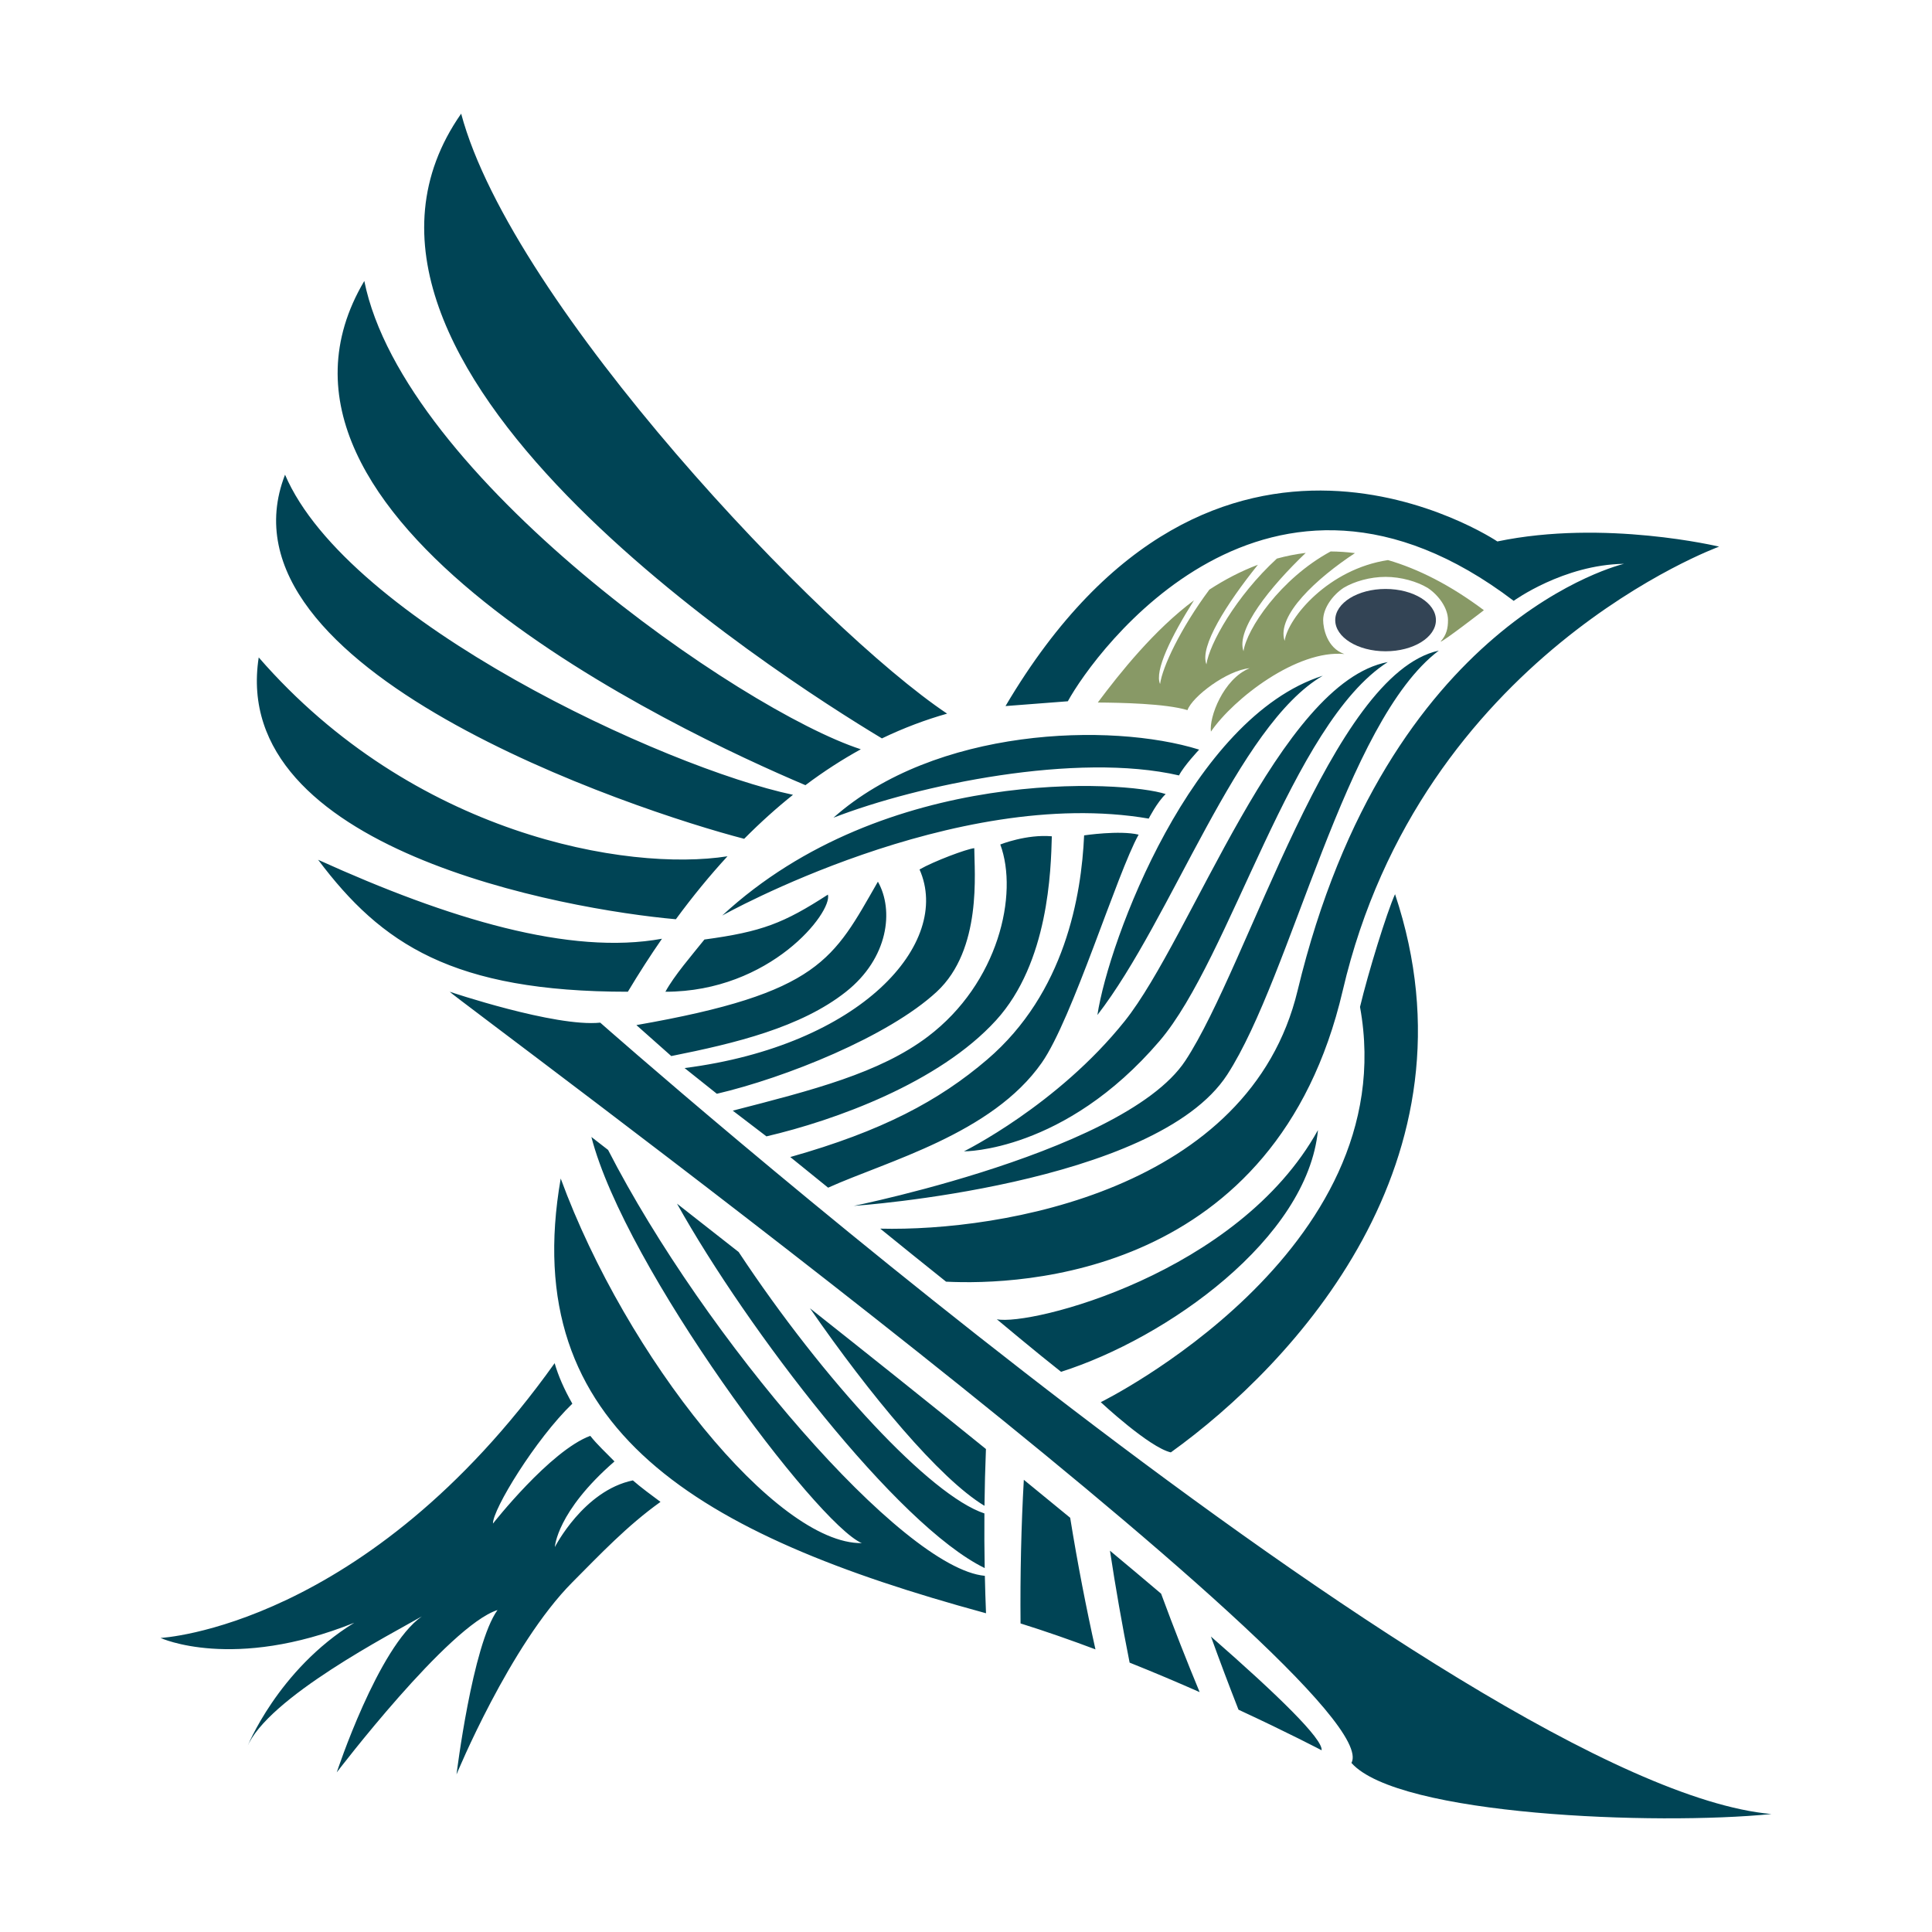
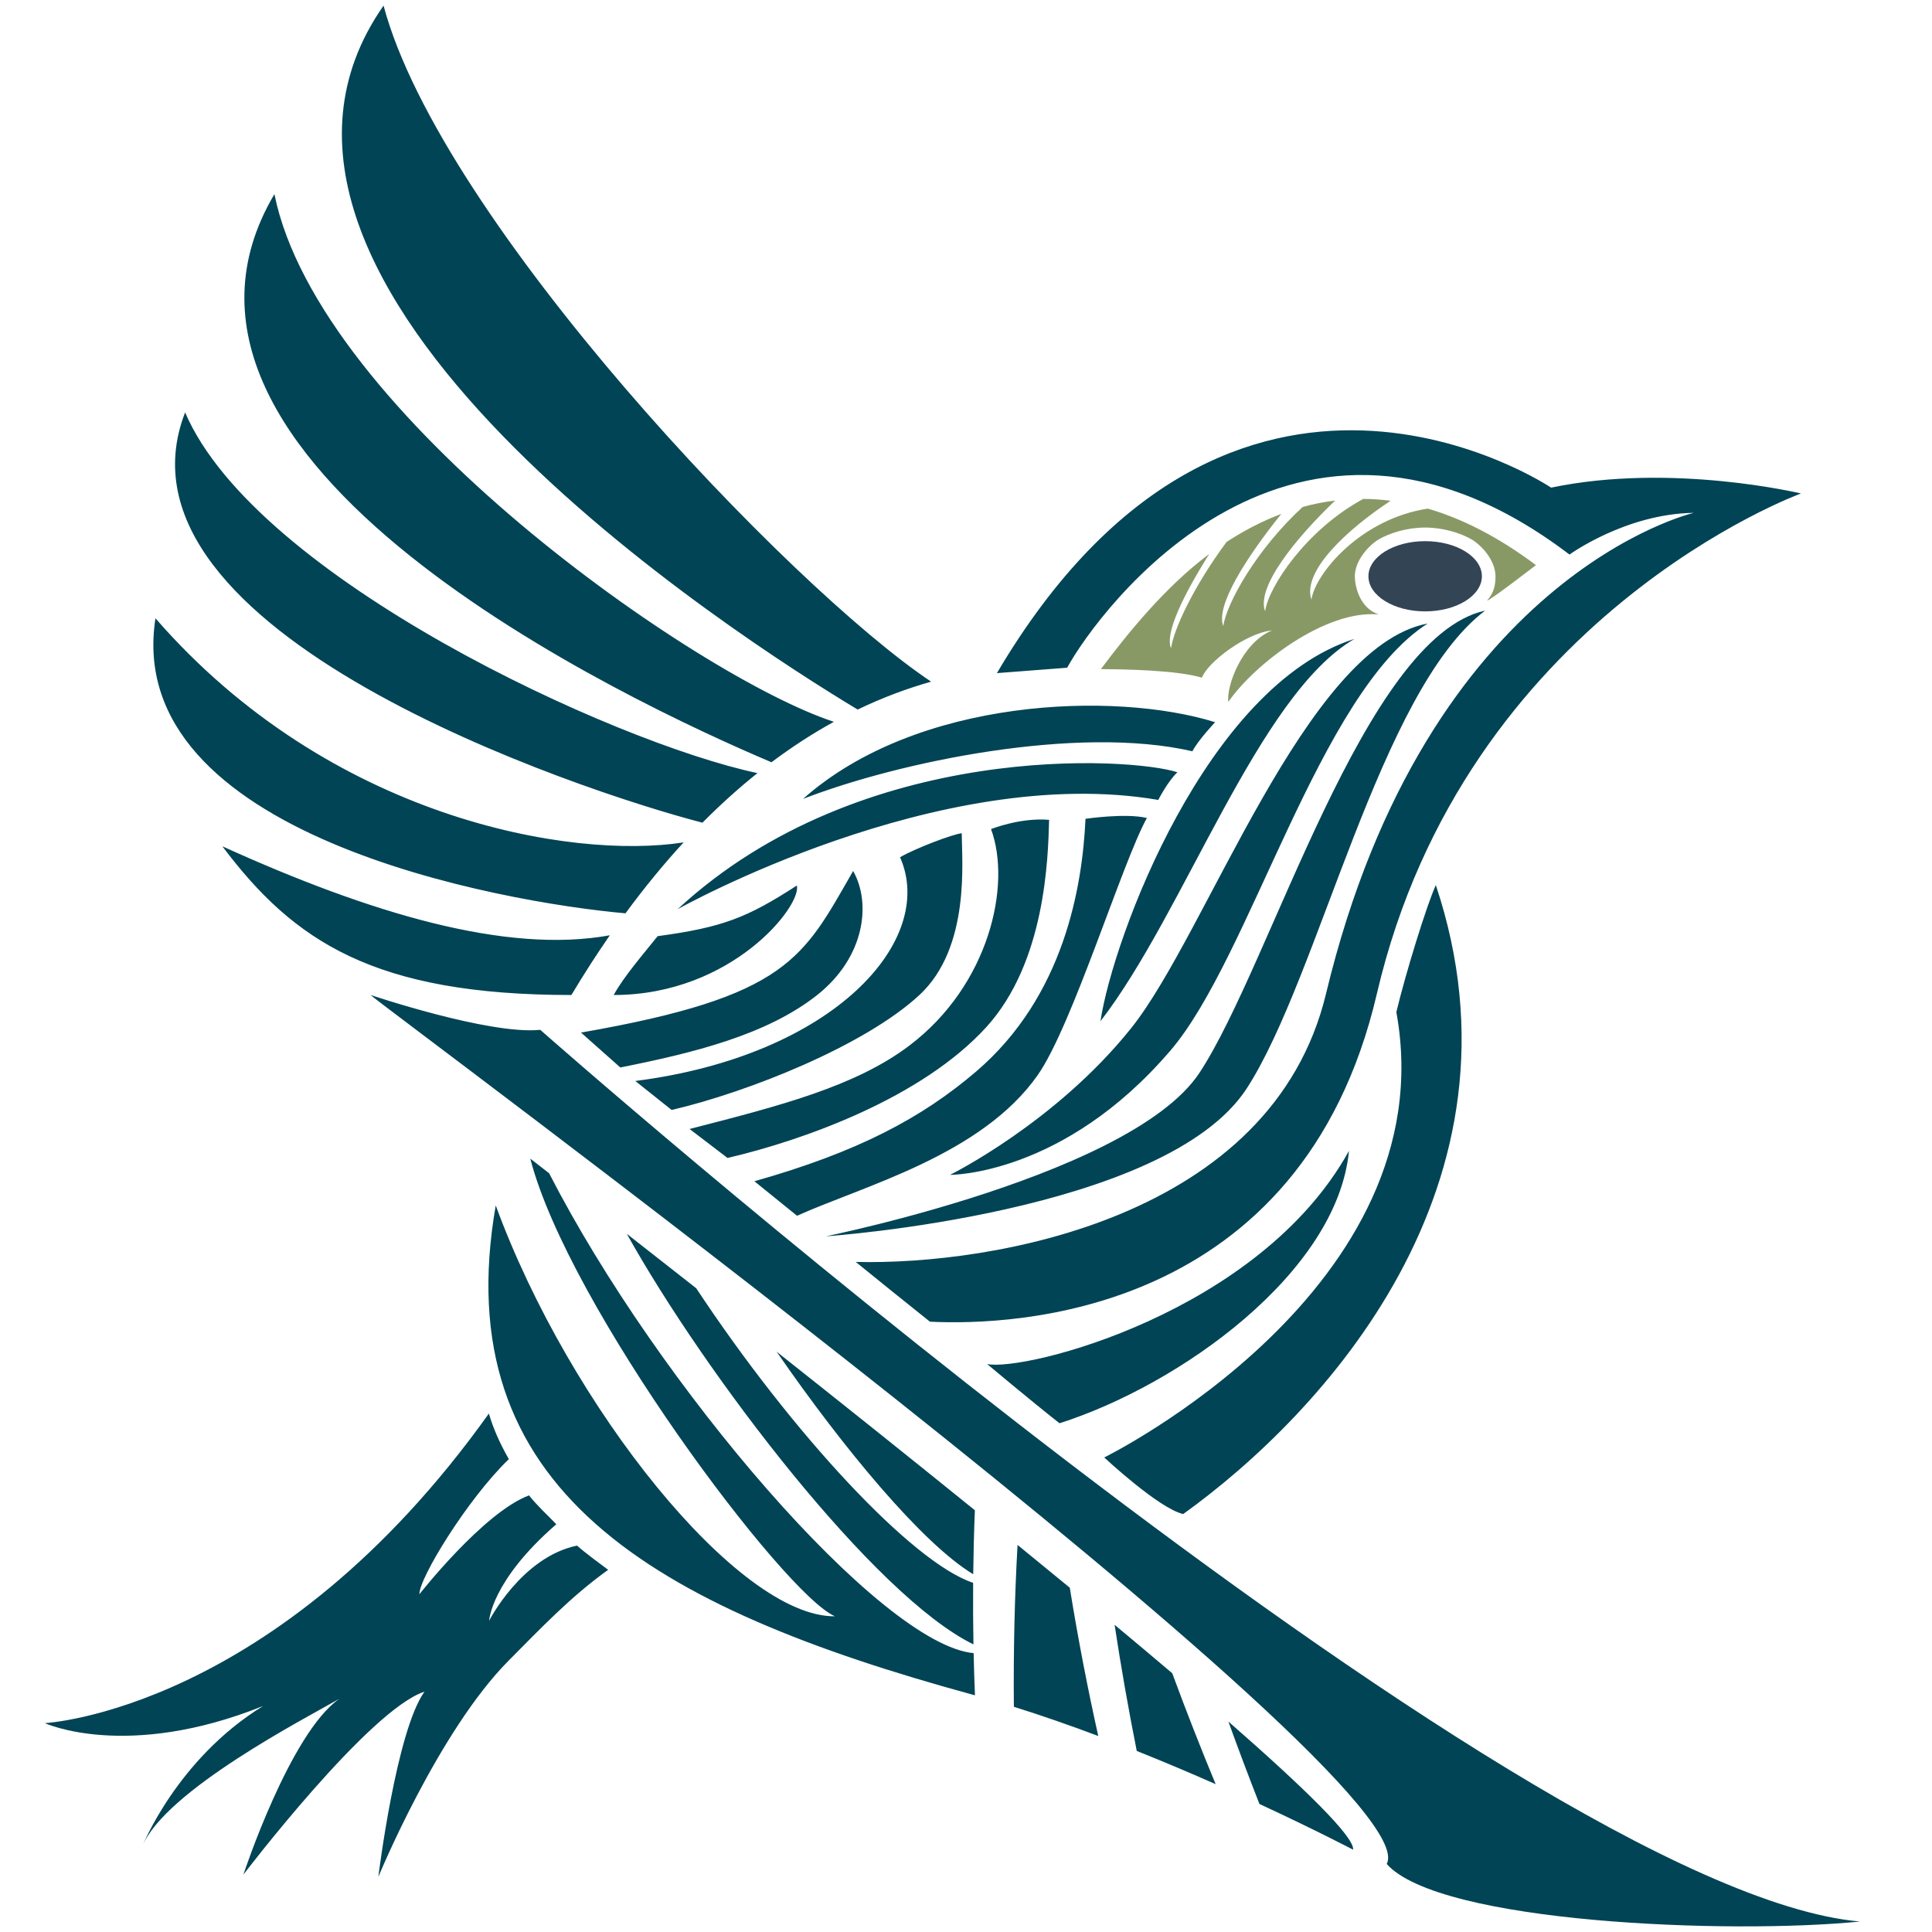
- <svg xmlns="http://www.w3.org/2000/svg" viewBox="0 0 800 800">
+ <svg xmlns="http://www.w3.org/2000/svg" viewBox="50 45 710 710">
  <path d="M 591.149 243.424 C 586.76 240.797 580.173 238.872 573.739 238.872 C 567.306 238.872 560.777 240.76 556.386 243.389 C 551.906 246.336 547.892 251.744 547.892 256.776 C 547.892 260.166 549.483 268.369 556.685 270.818 C 537.111 268.954 510.909 289.148 501.419 302.944 C 500.601 297.132 506.473 281.166 517.438 276.692 C 508.083 277.561 493.729 288.387 491.707 294.047 C 482.563 291.29 463.903 290.969 454.572 290.9 C 463.675 278.711 477.983 260.767 494.392 248.593 C 484.869 263.71 477.992 277.819 480.364 283.235 C 481.301 276.259 488.802 260.235 500.777 244.148 C 507.031 240.078 513.734 236.544 520.866 233.857 C 507.929 249.977 496.613 267.747 499.558 275.086 C 500.706 266.777 511.713 246.938 528.728 231.299 C 532.597 230.239 536.581 229.438 540.676 228.939 C 526.041 242.928 511.632 260.718 514.913 269.648 C 516.209 260.563 530.082 239.667 550.984 228.346 C 554.278 228.367 557.638 228.588 561.062 229.03 C 545.378 239.34 528.406 254.848 531.938 265.373 C 533.369 255.714 550.121 235.616 574.736 231.916 C 587.23 235.568 600.483 242.208 614.446 252.675 C 614.446 252.675 597.239 265.979 596.504 265.689 C 599.019 262.841 599.586 260.13 599.586 256.776 C 599.586 251.744 595.631 246.373 591.149 243.424 Z" style="fill: rgb(136, 153, 102);" />
  <path d="M 594.586 256.776 C 594.586 263.903 585.253 269.68 573.739 269.68 C 562.226 269.68 552.892 263.903 552.892 256.776 C 552.892 249.649 562.226 243.872 573.739 243.872 C 585.253 243.872 594.586 249.649 594.586 256.776 Z" style="fill: rgb(51, 68, 85);" />
  <path style="fill: rgb(0, 68, 85);" d="M 107.131 272.222 C 171.168 345.864 259.898 361.047 301.235 354.57 C 294.044 362.388 286.908 371.054 279.864 380.641 C 234.114 376.584 94.779 351.774 107.131 272.222 Z M 118.029 196.561 C 143.964 257.222 275.499 317.946 328.361 329.112 C 321.603 334.514 314.855 340.568 308.145 347.333 C 263.113 335.67 86.724 277.108 118.029 196.561 Z M 150.847 116.344 C 167.106 196.966 306.817 294.104 356.447 310.258 C 348.823 314.453 341.163 319.381 333.508 325.125 C 280.818 302.794 92.674 214.626 150.847 116.344 Z M 190.955 47.066 C 212.057 126.175 340.131 260.75 392.182 295.504 C 383.305 298.015 374.283 301.383 365.186 305.755 C 321.587 279.533 119.002 149.972 190.955 47.066 Z M 259.982 410.659 C 187.419 410.659 157.913 390.88 131.725 356.015 C 185.995 380.638 236.092 395.657 274.107 388.713 C 269.348 395.585 264.636 402.892 259.982 410.659 Z M 555.994 410.19 C 528.351 528.661 422.403 532.236 391.744 530.712 C 382.353 523.215 373.247 515.873 364.492 508.757 C 414.747 509.979 517.438 492.762 537.303 410.19 C 574.384 256.053 672.467 233.468 672.467 233.468 C 647.406 233.81 626.783 248.797 626.783 248.797 C 524.87 171.369 453.389 269.902 442.168 290.381 L 416.36 292.367 C 503.052 145.453 620.025 224.204 620.025 224.204 C 664.364 214.939 711.849 226.351 711.849 226.351 C 711.849 226.351 588.421 271.217 555.994 410.19 Z M 186.21 410.659 C 186.21 410.659 229.845 425.381 248.546 423.458 C 248.546 423.458 606.954 739.979 733.521 751.153 C 685.534 755.937 578.928 751.794 559.604 729.991 C 576.435 699.209 188.081 413.224 186.21 410.659 Z M 66.478 678.239 C 66.478 678.239 151.553 673.951 229.665 564.466 C 231.154 569.672 233.652 575.369 236.995 581.231 C 221.818 595.835 203.922 625.118 204.133 630.869 C 204.133 630.869 227.724 600.769 244.413 594.545 C 247.315 598.238 251.032 601.619 254.445 605.149 C 230.448 625.984 229.759 640.604 229.759 640.604 C 229.759 640.604 241.659 617.225 262.061 612.999 C 265.029 615.642 270.287 619.521 273.498 621.899 C 259.656 631.799 248.605 643.538 237.051 655.134 C 211.094 681.184 189.036 734.748 189.036 734.748 C 189.036 734.748 195.607 681.141 206.003 666.68 C 185.701 673.191 139.448 733.904 139.448 733.904 C 139.448 733.904 156.526 682.025 174.674 669.311 C 162.796 676.179 110.489 703.062 102.231 723.639 C 102.231 723.639 115.012 691.391 146.696 671.947 C 96.476 692.106 66.478 678.239 66.478 678.239 Z M 547.252 724.752 C 547.252 724.752 533.604 717.569 512.837 707.95 C 508.882 697.868 505.053 687.698 501.424 677.659 C 529.493 702.199 547.864 720.185 547.252 724.752 Z M 407.441 667.782 C 289.789 635.646 213.969 592.392 232.18 488.002 C 259.388 562.216 321.42 639.413 356.846 638.973 C 338.174 631.037 258.872 525.081 244.881 470.793 C 246.838 472.31 249.154 474.108 251.795 476.16 C 291.814 554.146 373.707 649.398 407.805 652.52 C 407.921 657.804 408.083 662.98 408.288 668.014 C 408.005 667.936 407.723 667.859 407.441 667.782 Z M 407.653 623.525 C 389.05 612.31 360.153 577.567 335.395 541.729 C 358.548 560.058 383.672 580.104 408.257 600.008 C 407.939 607.887 407.743 615.756 407.653 623.525 Z M 407.622 626.677 C 407.562 634.357 407.605 641.928 407.74 649.304 C 371.423 631.605 309.329 550.372 280.334 498.409 C 288.104 504.485 296.681 511.209 305.855 518.422 C 341.115 571.77 385.301 619.317 407.622 626.677 Z M 423.945 612.751 C 430.436 618.043 436.851 623.296 443.139 628.475 C 446.199 647.455 449.826 666.033 453.605 682.969 C 443.422 679.139 432.978 675.483 422.589 672.231 C 422.4 651.864 422.878 631.471 423.945 612.751 Z M 459.614 642.114 C 466.951 648.223 474.038 654.175 480.789 659.905 C 486.031 674.119 491.444 687.886 496.747 700.67 C 487.756 696.699 477.973 692.543 467.751 688.459 C 464.643 672.864 461.89 657.139 459.614 642.114 Z M 353.608 499.326 C 337.26 502.49 464.469 479.28 490.837 439.201 C 517.205 399.122 551.227 279.161 595.778 269.396 C 556.883 298.792 534.856 403.785 508.195 444.957 C 478.468 490.864 353.608 499.326 353.608 499.326 Z M 399.147 476.75 C 399.147 476.75 437.917 457.595 465.712 422.825 C 493.508 388.055 529.749 282.613 574.647 274.142 C 534.705 299.644 509.551 396.692 480.139 431.06 C 440.709 477.137 399.147 476.75 399.147 476.75 Z M 454.411 420.295 C 459.076 389.422 493.478 297.081 547.753 279.794 C 512.363 300.362 485.375 380.283 454.411 420.295 Z M 448.911 345.911 C 448.911 345.911 463.611 343.715 471.474 345.61 C 462.495 361.759 444.106 421.869 431.38 440.054 C 410.723 469.573 367.292 480.784 342.907 491.791 L 327.238 479.102 C 365.247 468.37 388.792 455.822 408.742 438.761 C 441.087 411.101 447.789 370.738 448.911 345.911 Z M 435.539 346.294 C 435.163 360.304 434.239 398.56 412.448 422.476 C 388.822 448.407 345.655 463.94 317.366 470.549 L 303.425 459.899 C 336.509 451.388 364.295 444.313 384.237 429.207 C 413.498 407.043 421.806 370.258 414.201 349.685 C 414.201 349.685 425.017 345.359 435.539 346.294 Z M 496.543 310.404 C 459.83 298.96 387.114 301.28 345.121 338.589 C 380.363 324.922 445.863 311.332 488.202 321.087 C 490.213 317.128 496.543 310.404 496.543 310.404 Z M 482.688 328.805 C 466.155 323.338 366.55 316.666 299.04 379.117 C 299.04 379.117 395.128 325.158 475.657 338.967 C 475.657 338.967 479.09 332.207 482.688 328.805 Z M 403.43 351.209 C 403.43 360.875 406.776 393.153 387.889 410.659 C 367.861 429.222 325.123 446.299 296.834 452.908 L 283.471 442.258 C 356.634 432.887 394.266 390.547 380.763 360.027 C 386.66 356.63 400.23 351.535 403.43 351.209 Z M 363.521 365.081 C 370.209 376.882 367.93 396.707 350.315 410.659 C 331.636 425.453 304.349 432.025 277.965 437.292 L 263.516 424.466 C 339.758 411.171 345.098 397.149 363.521 365.081 Z M 342.823 370.436 C 344.76 377.737 318.999 410.659 275.534 410.659 C 279.112 404.036 286.616 395.374 291.684 389.036 C 315.554 385.802 324.521 382.279 342.823 370.436 Z M 412.766 546.279 C 412.766 546.279 429.23 560.071 439.362 568.039 C 483.177 554.118 541.391 512.913 545.744 467.942 C 512.786 527.472 426.598 549.146 412.766 546.279 Z M 455.802 580.611 C 455.802 580.611 475.876 599.36 484.816 601.404 C 535.776 564.786 614.448 480.447 577.659 370.263 C 574.3 377.611 566.484 402.922 563.152 416.945 C 581.665 518.67 455.802 580.611 455.802 580.611 Z" />
</svg>
